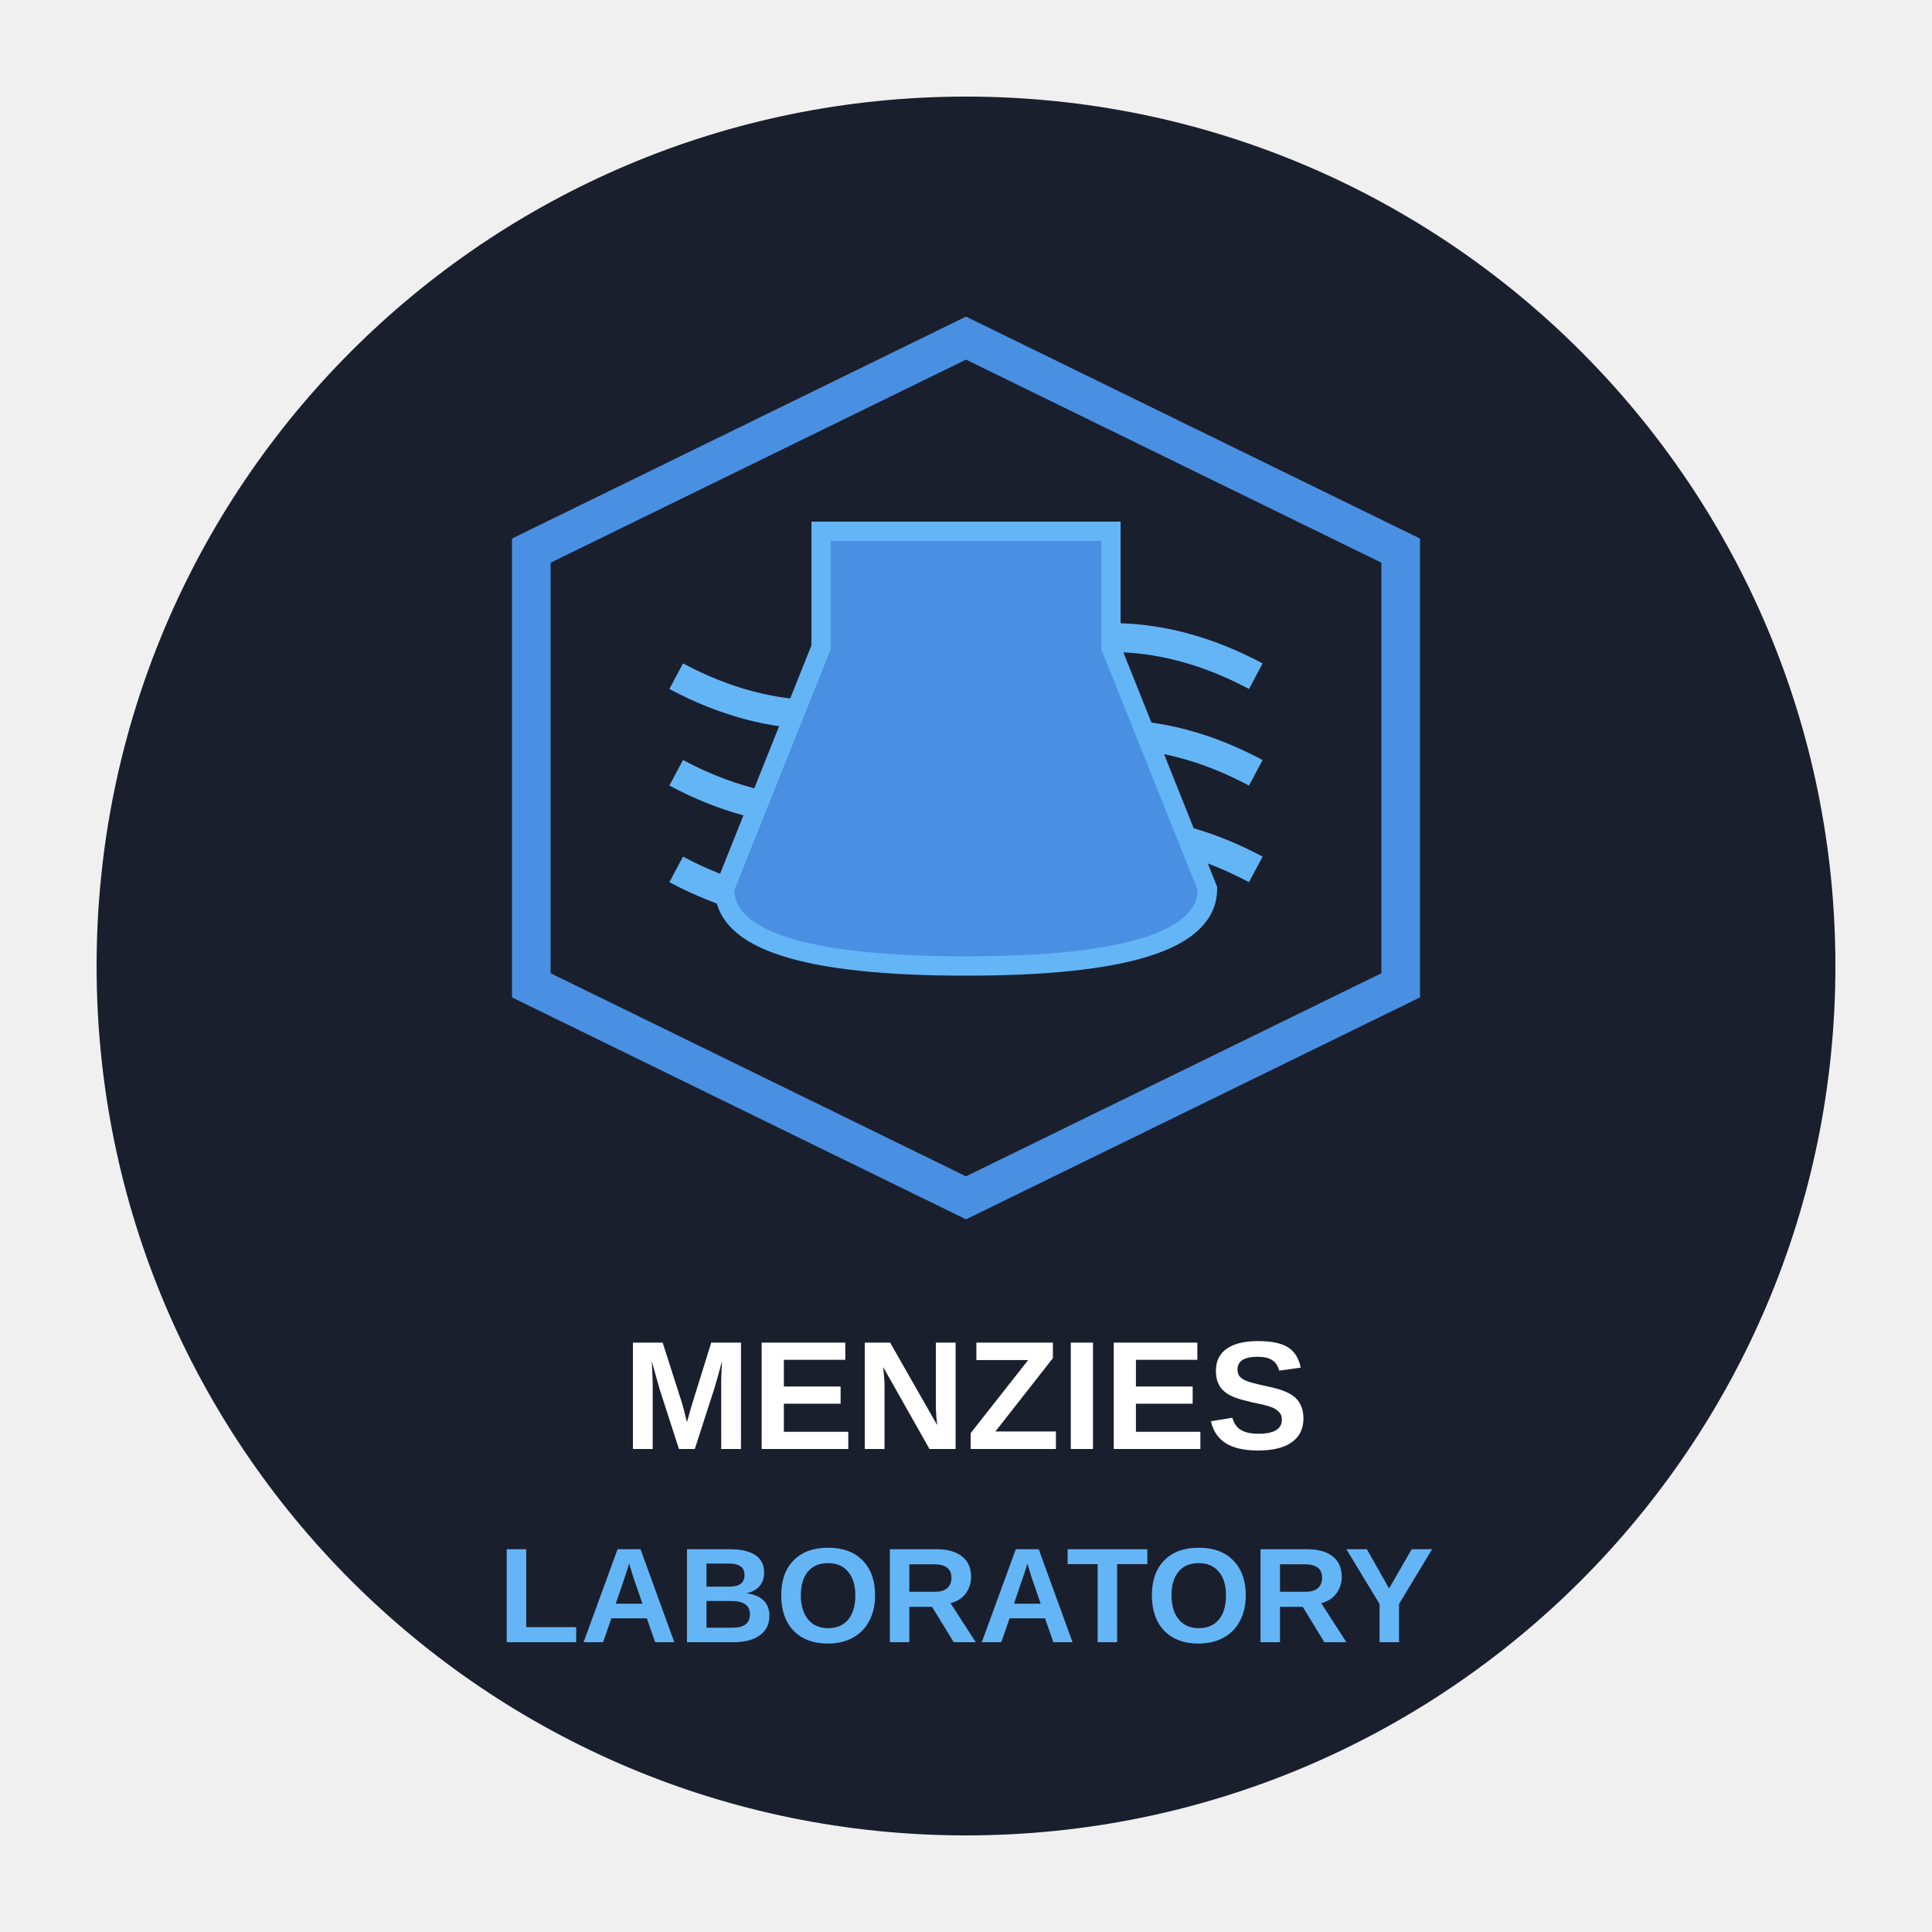
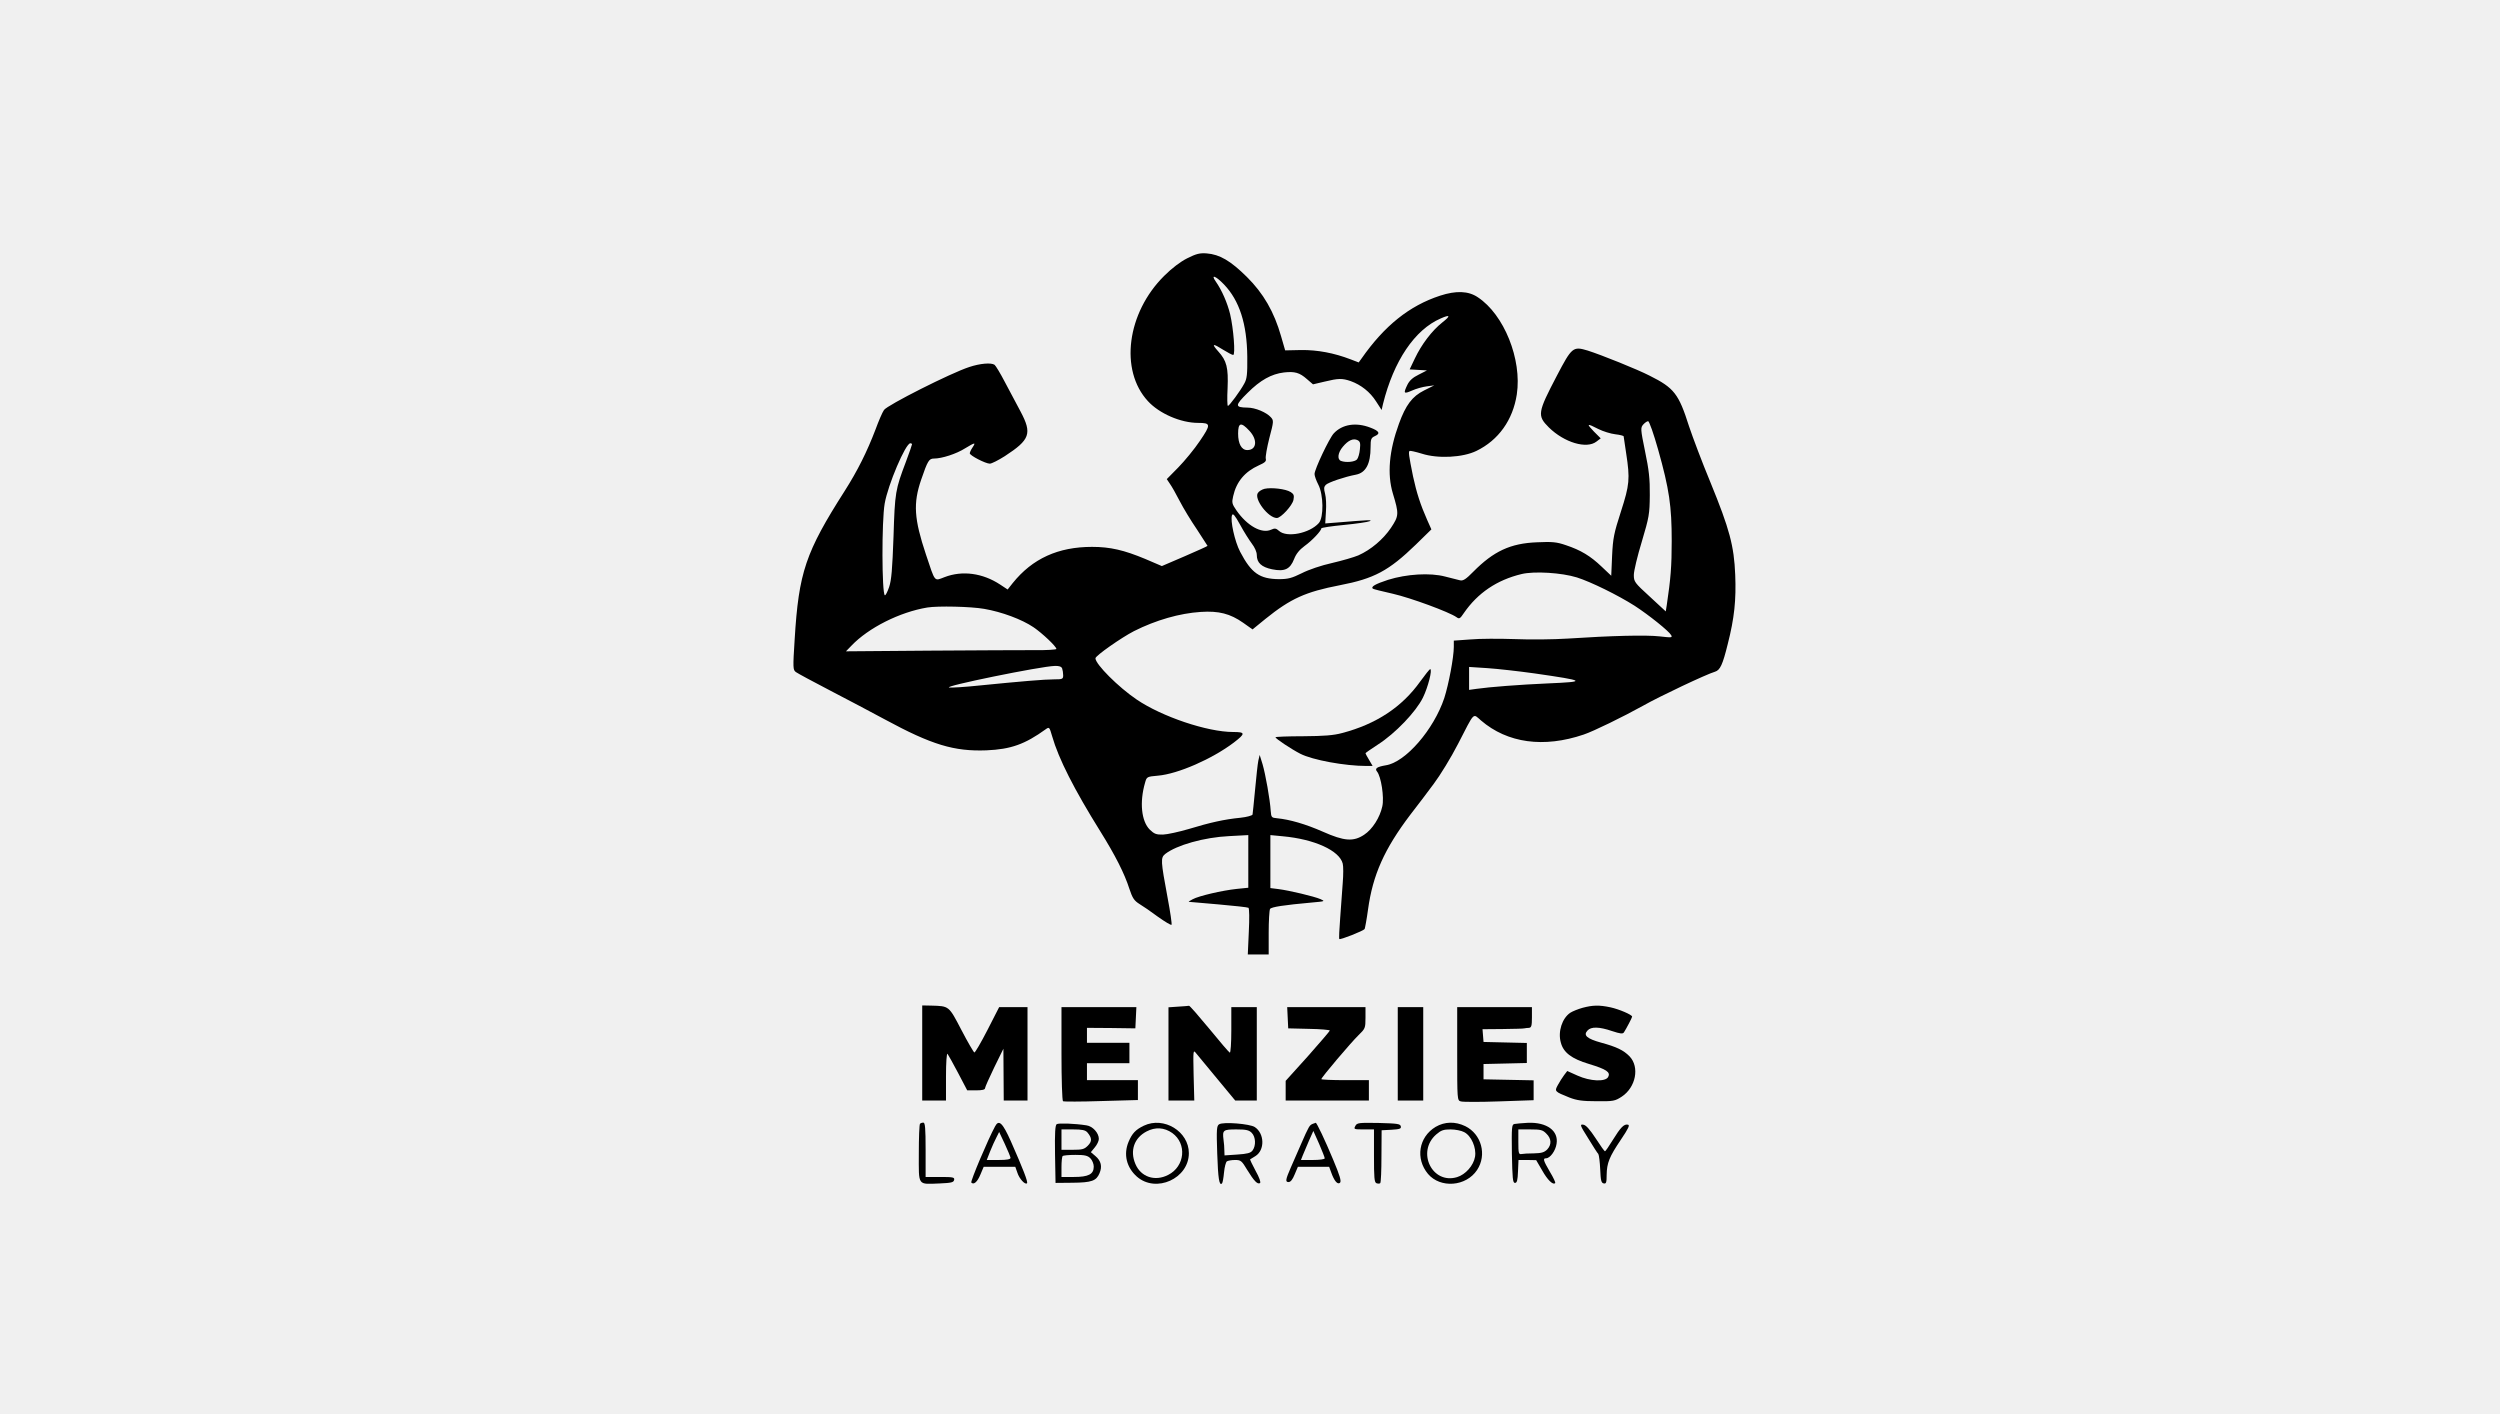
- <svg xmlns="http://www.w3.org/2000/svg" viewBox="0 0 200 200">
-   <circle cx="100" cy="100" r="90" fill="#1a1f2e" />
-   <path d="M100 35 L145 57 L145 102 L100 124 L55 102 L55 57 Z" fill="none" stroke="#4a90e2" stroke-width="4" />
-   <path d="M70 70 Q85 78 100 70 T130 70" fill="none" stroke="#64b5f6" stroke-width="3" />
-   <path d="M70 80 Q85 88 100 80 T130 80" fill="none" stroke="#64b5f6" stroke-width="3" />
-   <path d="M70 90 Q85 98 100 90 T130 90" fill="none" stroke="#64b5f6" stroke-width="3" />
-   <path d="M85 55 L85 67 L75 92 Q75 100 100 100 Q125 100 125 92 L115 67 L115 55 Z" fill="#4a90e2" stroke="#64b5f6" stroke-width="2" />
-   <text x="100" y="150" font-family="Arial" font-size="16" fill="#ffffff" text-anchor="middle" font-weight="bold">MENZIES</text>
-   <text x="100" y="170" font-family="Arial" font-size="14" fill="#64b5f6" text-anchor="middle" font-weight="bold">LABORATORY</text>
+ <svg xmlns="http://www.w3.org/2000/svg" version="1.0" width="1472pt" height="832pt" viewBox="0 0 1472 832" preserveAspectRatio="xMidYMid meet">
+   <g transform="translate(0,832) scale(0.1,-0.1)" fill="#000000" stroke="none">
+     <path d="M6990 6799 c-40 -20 -91 -59 -135 -103 -220 -218 -264 -556 -96 -738 67 -73 193 -128 296 -128 75 0 76 -9 10 -106 -32 -48 -90 -118 -127 -156 l-68 -69 18 -27 c11 -15 37 -61 58 -102 21 -41 67 -117 102 -168 34 -52 62 -95 62 -96 0 -2 -60 -29 -134 -61 l-135 -58 -98 42 c-125 52 -206 71 -313 71 -200 0 -351 -69 -467 -213 l-30 -38 -44 29 c-103 68 -223 84 -327 44 -63 -24 -54 -34 -110 133 -70 210 -76 301 -28 441 38 111 46 124 75 124 47 0 133 28 183 60 60 36 65 37 44 5 -9 -13 -16 -29 -16 -34 0 -13 93 -61 118 -61 11 0 50 20 88 44 149 97 162 133 93 263 -23 43 -64 121 -92 173 -27 52 -55 98 -61 102 -20 14 -86 8 -149 -13 -108 -35 -484 -225 -502 -253 -10 -14 -32 -66 -50 -115 -50 -131 -106 -243 -181 -361 -231 -362 -271 -480 -295 -874 -11 -171 -10 -180 7 -193 11 -8 102 -57 204 -110 102 -53 246 -129 320 -169 277 -150 408 -189 598 -182 144 6 227 36 349 124 21 15 22 14 38 -41 38 -133 131 -315 283 -559 88 -141 143 -249 172 -340 18 -54 28 -69 58 -88 20 -12 70 -46 110 -76 41 -29 77 -51 80 -47 3 3 -7 74 -23 158 -41 221 -42 236 -14 259 67 52 229 98 377 105 l112 6 0 -155 0 -155 -69 -7 c-84 -9 -223 -41 -259 -61 -15 -8 -25 -14 -22 -15 3 0 81 -7 173 -15 93 -8 173 -17 178 -20 5 -4 6 -63 2 -141 l-6 -134 61 0 62 0 0 128 c0 70 4 133 8 140 8 12 81 23 247 38 77 7 79 7 50 20 -37 16 -184 51 -247 59 l-48 6 0 156 0 156 73 -7 c186 -17 334 -84 353 -161 4 -15 4 -66 0 -114 -3 -47 -10 -140 -15 -206 -5 -66 -8 -122 -5 -124 5 -6 142 48 149 59 2 4 12 56 20 115 28 204 96 356 249 558 39 50 101 132 138 182 37 49 102 155 143 235 100 194 86 180 135 138 156 -134 370 -163 605 -83 57 19 233 105 350 170 95 54 374 186 423 200 30 9 45 41 75 163 39 152 50 260 44 407 -7 171 -33 269 -146 545 -49 118 -105 267 -126 330 -61 192 -88 226 -232 298 -72 37 -283 122 -365 148 -86 26 -93 20 -181 -148 -114 -218 -117 -235 -47 -305 91 -89 222 -128 280 -83 l25 19 -40 40 c-46 48 -42 50 26 15 28 -14 73 -28 100 -31 27 -3 49 -9 49 -12 0 -3 7 -49 15 -101 23 -150 20 -184 -31 -342 -41 -127 -47 -156 -52 -261 l-5 -117 -56 53 c-67 64 -124 98 -211 127 -55 19 -81 21 -170 17 -157 -6 -256 -53 -375 -173 -43 -44 -60 -55 -78 -51 -12 3 -51 13 -87 22 -90 24 -228 15 -337 -19 -76 -25 -102 -40 -90 -52 3 -3 56 -16 118 -30 105 -24 333 -108 375 -138 16 -12 21 -9 43 24 82 119 195 195 340 230 75 18 236 8 326 -20 82 -26 241 -104 340 -167 83 -54 202 -149 215 -173 8 -15 2 -15 -68 -7 -79 9 -284 4 -542 -13 -80 -5 -219 -7 -310 -3 -91 3 -209 3 -262 -2 l-98 -7 0 -37 c0 -61 -30 -220 -56 -301 -62 -186 -228 -378 -344 -396 -53 -9 -67 -19 -52 -37 24 -29 43 -152 31 -205 -14 -65 -58 -135 -107 -167 -63 -42 -117 -38 -243 18 -102 45 -196 72 -269 79 -33 3 -35 5 -38 43 -4 67 -31 217 -48 275 l-17 55 -8 -34 c-4 -19 -12 -95 -19 -170 -7 -75 -14 -141 -15 -147 -2 -6 -34 -15 -72 -19 -93 -9 -178 -28 -303 -66 -58 -17 -126 -32 -152 -33 -40 -1 -52 4 -78 29 -50 50 -61 162 -28 276 10 36 11 36 77 42 116 10 318 98 446 195 69 53 69 62 -4 62 -152 0 -419 90 -568 191 -108 73 -243 208 -243 243 0 15 153 122 227 160 129 65 269 105 393 113 106 7 173 -10 250 -64 l55 -39 76 62 c149 120 236 159 437 198 203 39 289 85 448 239 l92 90 -25 56 c-39 88 -62 159 -83 256 -25 124 -28 145 -20 150 3 2 35 -5 71 -16 96 -31 242 -23 322 16 130 63 215 182 238 333 31 206 -75 470 -230 572 -55 37 -127 40 -222 9 -180 -59 -327 -176 -463 -371 l-16 -22 -47 18 c-99 38 -196 56 -292 55 l-94 -2 -24 83 c-41 144 -104 253 -202 350 -95 94 -159 132 -236 138 -41 3 -61 -2 -115 -29z m217 -154 c91 -95 135 -232 137 -425 1 -105 -2 -131 -18 -159 -23 -43 -88 -131 -96 -131 -4 0 -5 47 -2 104 5 121 -5 162 -55 217 -42 47 -33 49 30 9 26 -16 52 -30 58 -30 14 0 2 155 -18 240 -16 66 -49 142 -85 193 -31 44 0 33 49 -18z m1286 -223 c-62 -49 -123 -130 -162 -212 l-31 -65 51 -3 51 -3 -49 -25 c-35 -17 -54 -35 -66 -59 -25 -52 -22 -56 26 -35 24 11 63 22 87 25 l45 6 -60 -30 c-70 -35 -108 -86 -148 -196 -58 -159 -70 -296 -36 -410 37 -122 36 -132 -11 -203 -46 -68 -118 -129 -192 -162 -26 -11 -95 -31 -155 -45 -63 -14 -137 -39 -178 -60 -59 -29 -80 -35 -135 -35 -113 1 -162 35 -228 161 -32 61 -59 185 -48 215 5 14 16 2 48 -56 22 -41 54 -91 69 -111 17 -22 29 -49 29 -67 0 -45 27 -71 90 -84 74 -15 106 0 130 61 11 29 31 54 61 76 45 32 99 90 99 104 0 4 59 13 132 20 72 7 141 17 152 22 21 9 -4 8 -185 -7 l-76 -6 4 68 c3 38 1 86 -5 107 -8 30 -7 40 4 52 15 15 113 48 177 60 59 11 87 64 87 162 0 47 3 55 25 65 34 15 27 30 -26 50 -85 33 -166 20 -216 -34 -26 -28 -113 -211 -113 -239 0 -11 10 -39 22 -62 31 -59 33 -194 3 -227 -55 -61 -189 -87 -234 -46 -18 16 -25 17 -47 7 -55 -25 -141 23 -204 114 -26 38 -28 45 -19 84 19 85 69 144 151 181 36 16 45 24 41 39 -3 11 7 66 21 122 26 98 26 103 9 122 -26 29 -92 57 -138 57 -75 1 -75 12 1 87 75 75 140 111 214 120 64 7 92 -1 135 -39 l36 -31 68 16 c82 20 104 20 154 3 61 -22 114 -64 149 -119 l33 -51 8 35 c63 254 187 438 340 504 56 25 60 16 10 -23z m1270 -749 c66 -234 80 -334 80 -538 0 -149 -6 -223 -29 -377 l-6 -38 -94 87 c-90 82 -94 88 -94 128 0 23 21 111 47 196 43 145 46 161 47 274 1 96 -5 148 -28 258 -27 132 -27 139 -10 158 9 10 22 19 28 19 7 0 33 -75 59 -167z m-2407 111 c50 -53 44 -114 -12 -114 -34 0 -54 37 -54 97 0 65 17 70 66 17z m651 -110 c-2 -24 -10 -51 -17 -59 -13 -15 -65 -20 -94 -9 -24 9 -19 49 11 84 32 38 61 51 87 38 15 -8 17 -18 13 -54z m-2637 30 c0 -3 -16 -50 -36 -103 -62 -164 -65 -179 -73 -441 -7 -192 -12 -256 -26 -297 -10 -29 -21 -50 -25 -48 -18 11 -19 438 -1 540 19 110 123 355 151 355 6 0 10 -3 10 -6z m425 -969 c104 -18 222 -62 290 -108 53 -36 135 -114 135 -128 0 -4 -57 -8 -127 -7 -71 0 -349 -1 -620 -3 l-492 -4 32 33 c100 105 284 198 447 225 62 10 255 6 335 -8z m459 -351 c3 -9 6 -27 6 -40 0 -22 -4 -24 -52 -24 -58 0 -198 -12 -439 -36 -85 -9 -166 -14 -180 -12 -43 6 539 125 622 127 25 1 39 -4 43 -15z m2781 -29 c305 -44 310 -49 77 -59 -162 -7 -343 -21 -419 -32 l-43 -6 0 67 0 68 108 -7 c59 -4 184 -18 277 -31z" />
+     <path d="M7446 5442 c-16 -4 -34 -15 -40 -25 -23 -36 62 -147 112 -147 24 0 92 74 98 107 5 26 2 34 -17 46 -28 18 -112 28 -153 19z" />
+     <path d="M8362 4307 c-107 -150 -258 -250 -459 -303 -52 -14 -106 -18 -230 -19 -90 0 -163 -3 -163 -6 0 -8 95 -71 146 -97 72 -37 263 -72 390 -72 l36 0 -21 36 c-12 19 -21 37 -21 39 0 2 33 25 73 51 103 66 224 193 265 276 31 63 57 168 43 168 -4 0 -30 -33 -59 -73z" />
+     <path d="M5430 2120 l0 -280 70 0 70 0 0 142 c0 81 4 138 9 133 4 -6 33 -56 62 -112 l54 -103 53 0 c35 0 52 4 52 13 0 6 25 62 54 122 l54 110 1 -152 1 -153 70 0 70 0 0 275 0 275 -83 0 -84 0 -69 -135 c-38 -74 -73 -134 -77 -132 -4 1 -39 61 -76 132 -75 144 -72 141 -178 144 l-53 1 0 -280z" />
+     <path d="M6938 2393 l-58 -4 0 -274 0 -275 76 0 76 0 -4 151 c-3 147 -3 150 15 127 10 -13 66 -80 124 -150 l106 -128 63 0 64 0 0 275 0 275 -75 0 -75 0 0 -136 c0 -75 -4 -134 -9 -132 -5 2 -59 65 -121 141 -62 75 -115 136 -119 135 -3 -1 -32 -3 -63 -5z" />
+     <path d="M9318 2386 c-25 -7 -58 -20 -72 -29 -48 -32 -74 -111 -56 -175 15 -59 63 -96 167 -127 102 -31 127 -48 112 -76 -16 -30 -106 -26 -181 8 l-60 27 -19 -25 c-10 -13 -26 -39 -36 -57 -21 -38 -20 -39 67 -74 44 -17 76 -22 161 -22 99 -1 108 1 148 27 83 55 106 174 46 237 -35 36 -76 56 -168 81 -83 23 -106 43 -80 71 21 24 69 23 145 -3 49 -16 63 -18 70 -7 13 20 48 86 48 92 0 11 -77 44 -128 55 -66 14 -104 13 -164 -3z" />
+     <path d="M6250 2116 c0 -151 4 -277 9 -280 4 -3 105 -3 225 1 l216 6 0 59 0 58 -150 0 -150 0 0 50 0 50 125 0 125 0 0 60 0 60 -125 0 -125 0 0 44 0 44 143 -1 142 -2 3 63 3 62 -221 0 -220 0 0 -274z" />
+     <path d="M7582 2328 l3 -63 123 -3 c67 -1 122 -6 122 -10 -1 -4 -59 -72 -130 -152 l-130 -144 0 -58 0 -58 245 0 245 0 0 60 0 60 -140 0 c-77 0 -140 3 -140 6 0 10 174 215 219 259 39 38 41 41 41 102 l0 63 -230 0 -231 0 3 -62z" />
+     <path d="M8230 2115 l0 -275 75 0 75 0 0 275 0 275 -75 0 -75 0 0 -275z" />
+     <path d="M8580 2116 c0 -271 0 -275 21 -281 12 -4 113 -4 225 0 l204 7 0 59 0 58 -147 3 -148 3 0 45 0 45 128 3 127 3 0 59 0 59 -127 3 -128 3 -3 38 -3 37 118 1 c65 1 123 2 128 4 6 1 18 3 28 3 14 2 17 12 17 62 l0 60 -220 0 -220 0 0 -274z" />
+     <path d="M5417 1703 c-4 -3 -7 -82 -7 -174 0 -196 -10 -182 125 -177 67 3 80 6 83 21 3 15 -6 17 -82 17 l-86 0 0 160 c0 127 -3 160 -13 160 -8 0 -17 -3 -20 -7z" />
+     <path d="M5859 1688 c-41 -75 -146 -324 -140 -331 15 -15 36 4 54 48 l19 45 93 0 93 0 12 -34 c11 -36 46 -74 57 -63 7 7 -23 84 -95 247 -49 110 -71 130 -93 88z m91 -185 c0 -9 -20 -13 -70 -13 l-70 0 20 51 c11 28 28 65 37 82 l16 32 33 -70 c18 -38 33 -76 34 -82z" />
+     <path d="M6222 1701 c-9 -6 -12 -50 -10 -177 l3 -169 100 1 c113 1 140 11 159 56 17 40 9 73 -24 101 l-27 23 23 28 c13 15 24 38 24 50 0 35 -36 75 -73 80 -70 11 -163 14 -175 7z m180 -48 c28 -33 29 -53 3 -79 -21 -21 -33 -24 -90 -24 l-65 0 0 60 0 60 68 0 c53 0 72 -4 84 -17z m18 -153 c11 -11 20 -33 20 -49 0 -45 -31 -61 -117 -61 l-73 0 0 58 c0 32 3 62 7 65 3 4 37 7 75 7 55 0 72 -4 88 -20z" />
+     <path d="M6735 1692 c-48 -23 -69 -45 -90 -95 -31 -74 -12 -151 49 -205 113 -99 306 -11 306 138 0 128 -147 218 -265 162z m167 -43 c88 -63 75 -197 -24 -247 -78 -40 -161 -12 -193 65 -33 78 -7 153 66 191 51 27 104 24 151 -9z" />
+     <path d="M7178 1700 c-14 -9 -16 -28 -11 -172 5 -148 12 -192 28 -176 4 3 9 32 12 64 3 33 11 62 17 66 6 4 28 8 48 8 34 0 39 -4 72 -59 40 -65 60 -86 75 -77 6 4 -4 33 -26 72 -19 36 -34 66 -32 68 2 1 16 10 31 19 56 35 54 133 -4 171 -29 19 -186 32 -210 16z m192 -50 c24 -24 26 -76 5 -104 -11 -15 -31 -20 -90 -24 l-75 -5 -1 29 c0 16 -2 45 -5 64 -7 56 -2 60 76 60 57 0 74 -4 90 -20z" />
+     <path d="M7730 1703 c-20 -8 -23 -13 -71 -123 -23 -52 -49 -113 -59 -135 -31 -71 -33 -85 -13 -85 12 0 24 15 36 45 l19 45 92 0 92 0 12 -33 c18 -51 38 -74 52 -61 9 9 -1 42 -40 135 -49 118 -98 220 -103 218 -1 0 -9 -3 -17 -6z m70 -203 c0 -6 -31 -10 -70 -10 l-70 0 11 28 c6 15 22 53 36 85 l26 58 34 -76 c18 -42 33 -80 33 -85z" />
+     <path d="M7980 1690 c-10 -19 -8 -20 50 -20 l60 0 0 -155 c0 -131 2 -157 15 -162 9 -3 19 -3 22 1 4 4 7 75 7 159 l1 152 58 3 c49 3 58 6 55 20 -3 15 -20 17 -130 20 -119 2 -128 1 -138 -18z" />
+     <path d="M8453 1685 c-100 -60 -120 -187 -45 -277 73 -86 224 -75 289 23 59 89 26 211 -69 258 -60 29 -122 27 -175 -4z m168 -31 c42 -21 73 -92 64 -145 -9 -52 -56 -105 -106 -120 -146 -44 -240 148 -123 251 29 25 43 30 85 30 27 0 64 -7 80 -16z" />
+     <path d="M8917 1702 c-16 -3 -17 -18 -15 -175 3 -145 5 -172 18 -172 12 0 16 15 18 68 l3 67 52 0 52 -1 35 -60 c32 -57 64 -88 77 -75 3 3 -11 33 -31 66 -39 67 -43 80 -23 80 24 0 56 44 62 85 13 77 -57 128 -168 124 -34 -2 -70 -5 -80 -7z m188 -57 c30 -29 32 -64 5 -93 -17 -17 -33 -22 -78 -23 -31 0 -65 -2 -74 -4 -16 -3 -18 6 -18 71 l0 74 70 0 c62 0 74 -3 95 -25z" />
+     <path d="M9351 1618 c28 -46 55 -88 60 -93 4 -6 9 -47 11 -90 3 -67 6 -80 21 -83 14 -3 17 5 17 50 1 71 16 107 84 208 45 67 54 86 41 88 -23 5 -43 -16 -90 -92 -22 -36 -42 -65 -45 -65 -3 0 -28 35 -55 77 -35 53 -57 78 -73 80 -21 3 -19 -4 29 -80z" />
+   </g>
</svg>
